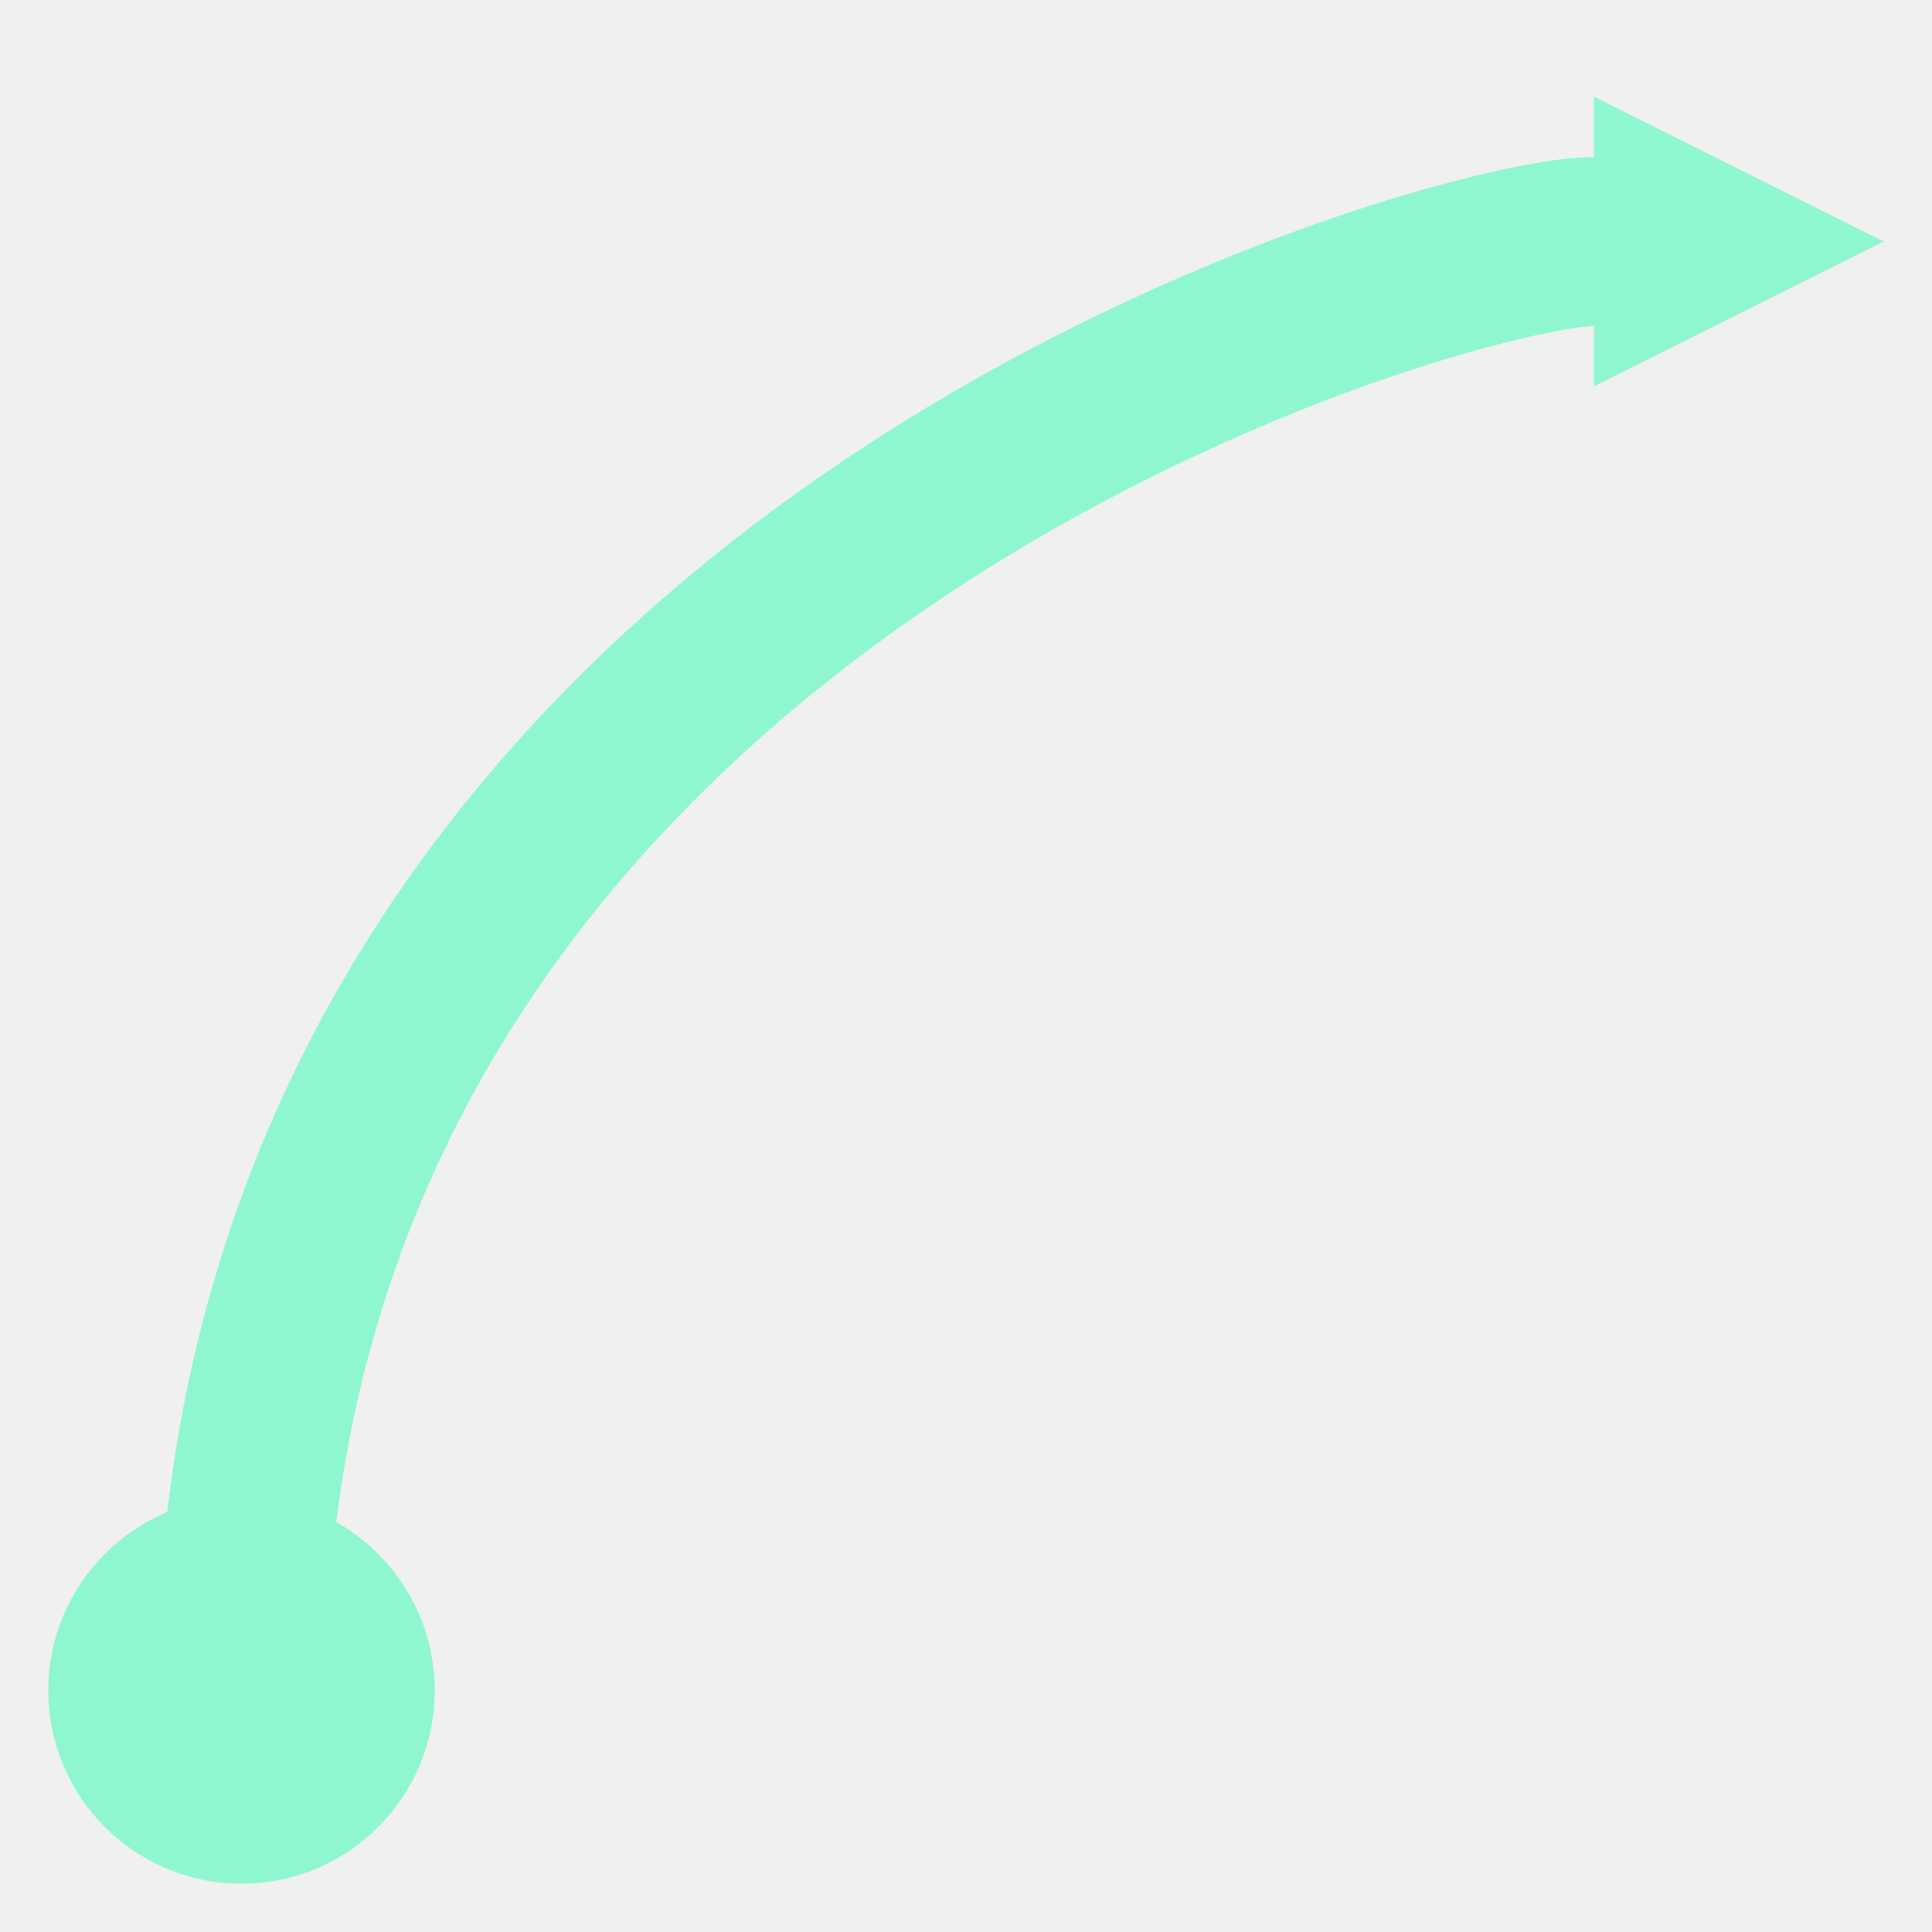
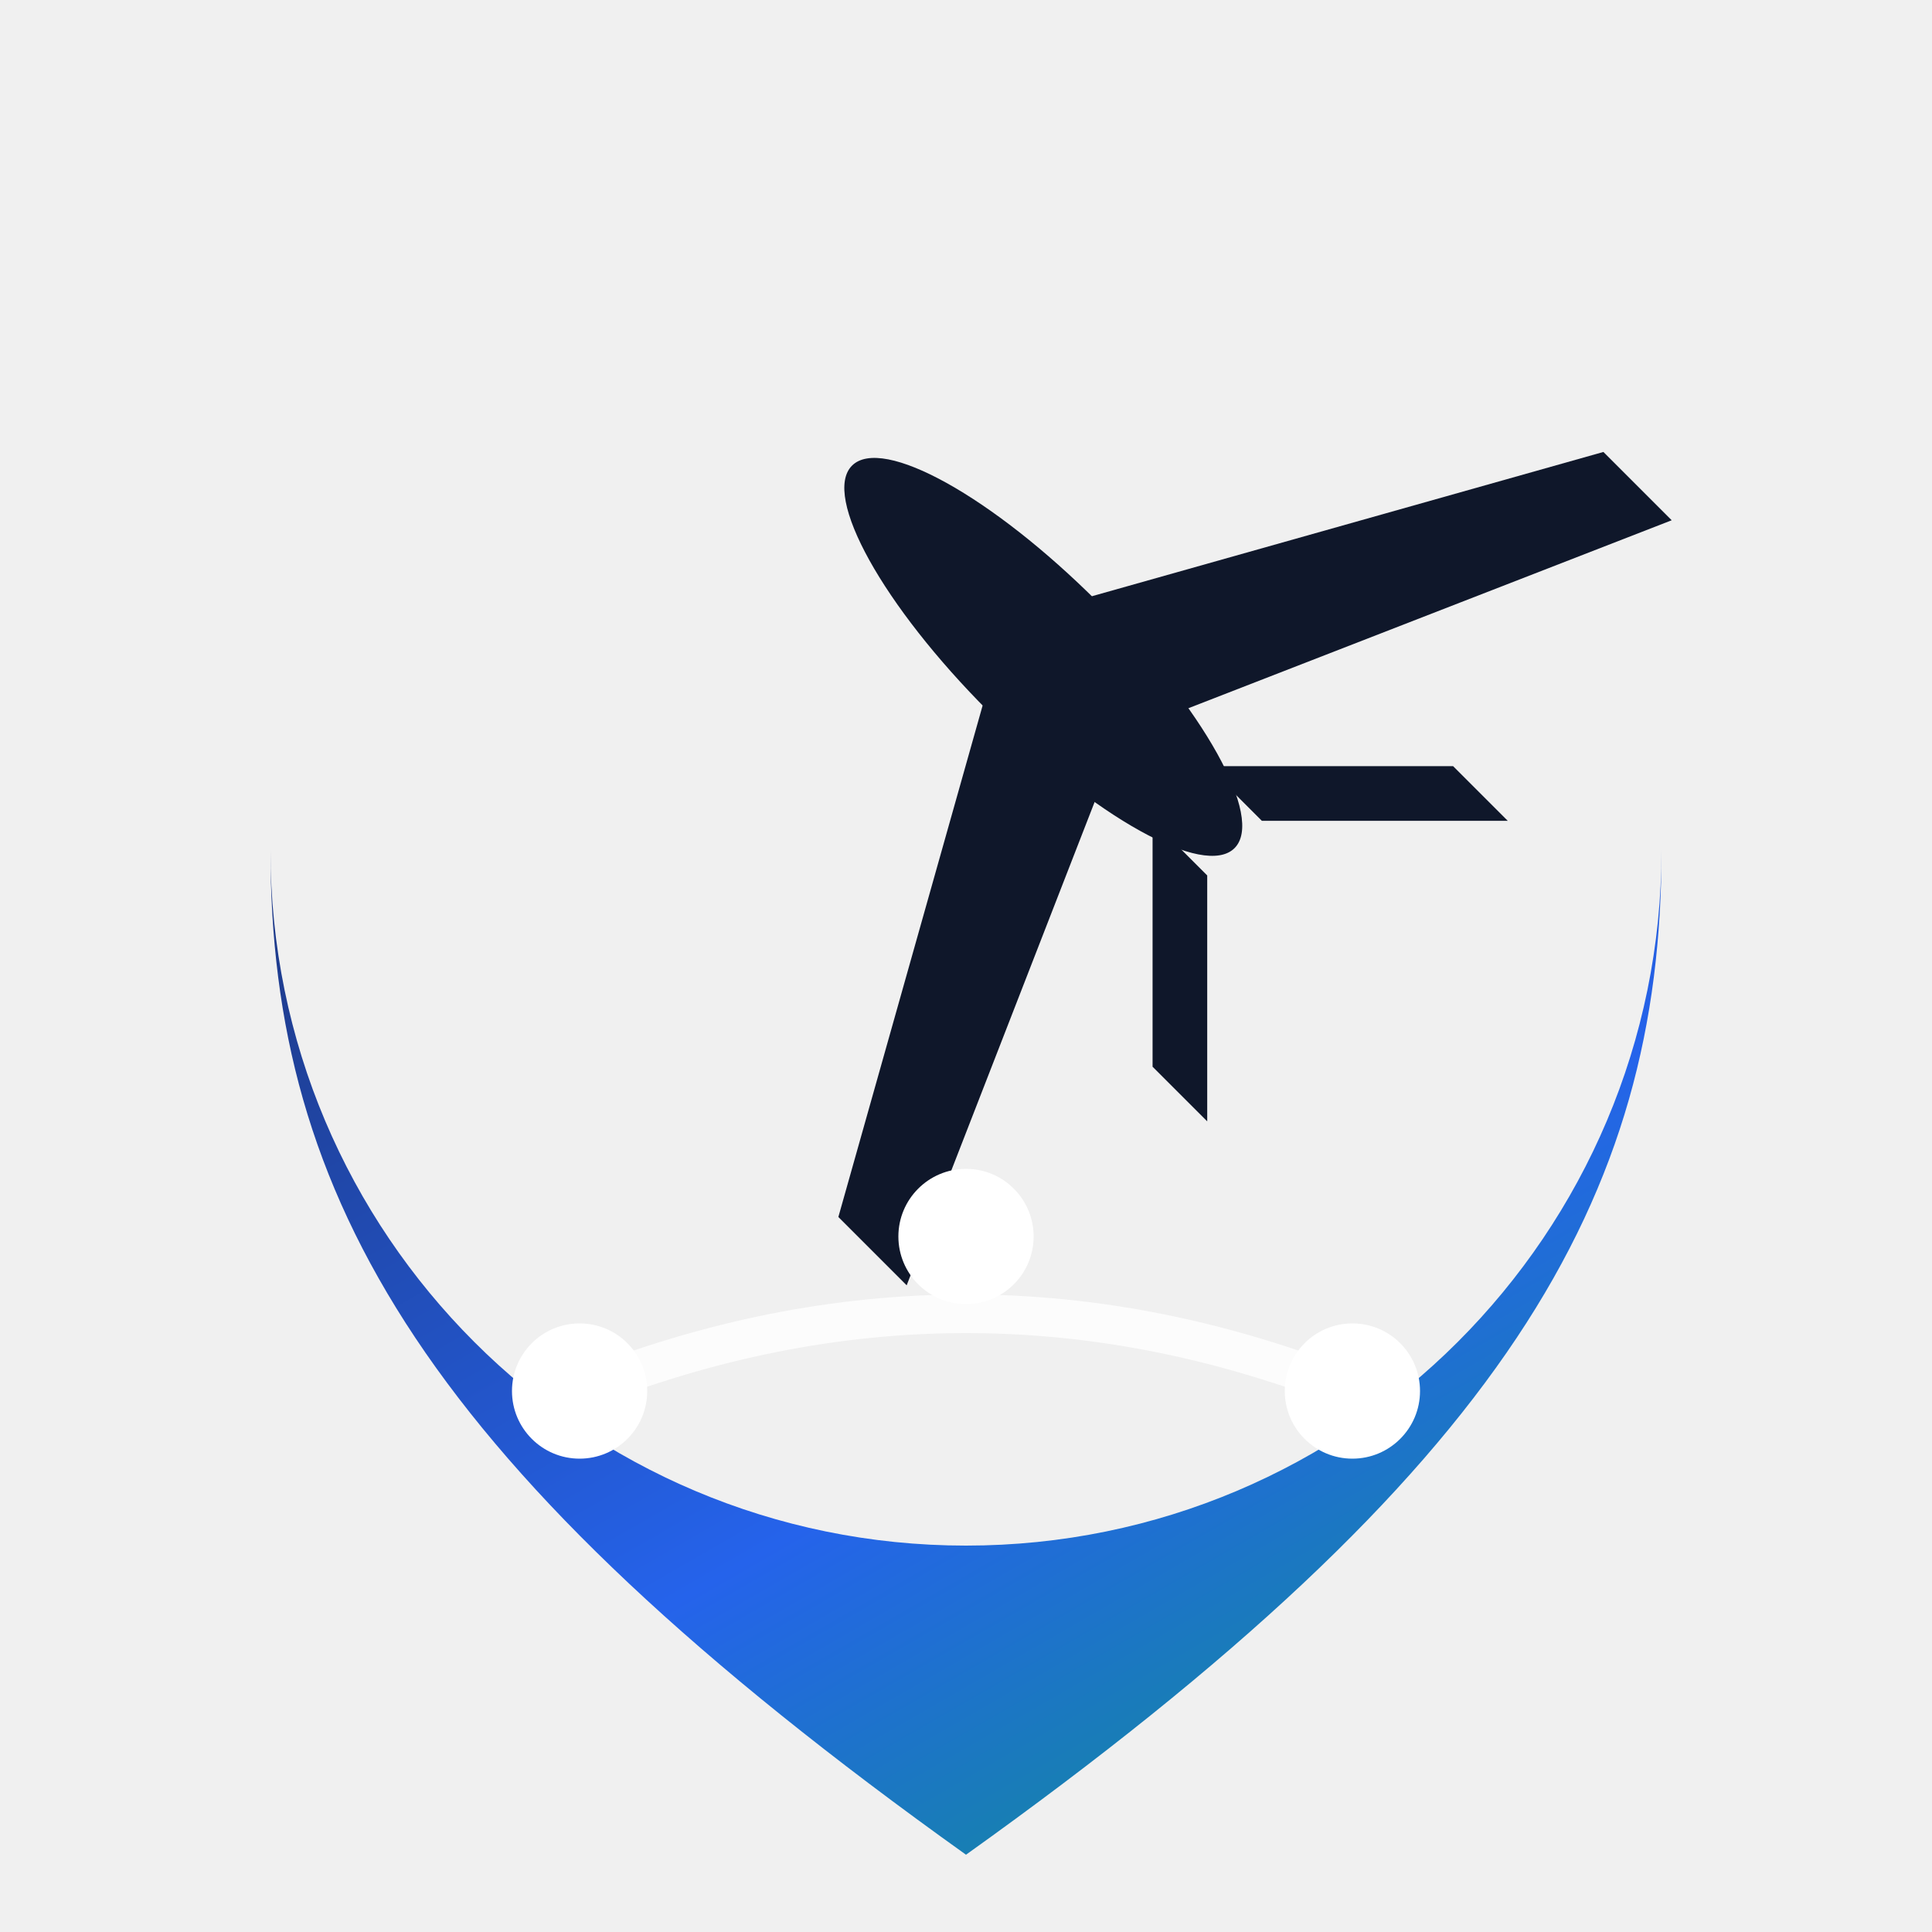
- <svg xmlns="http://www.w3.org/2000/svg" viewBox="0 0 40 40" fill="none">
-   <path d="M 5 35 C 5 12 30 5 33 5" stroke="#8FF7D0" stroke-width="3.5" stroke-linecap="round" />
-   <circle cx="5" cy="35" r="4" fill="#8FF7D0" />
-   <path d="M 39 5 L 33 2 L 33 8 Z" fill="#8FF7D0" />
+ <svg xmlns="http://www.w3.org/2000/svg" viewBox="0 0 100 100" fill="none">
+   <defs>
+     <linearGradient id="tg-pin" x1="0.1" y1="0" x2="0.9" y2="1">
+       <stop offset="0%" stop-color="#1e3a8a" />
+       <stop offset="55%" stop-color="#2563eb" />
+       <stop offset="100%" stop-color="#0d9488" />
+     </linearGradient>
+   </defs>
+   <path d="M 50 96 C 22 76, 14 62, 14 44 A 36 36 0 0 0 86 44 C 86 62, 78 76, 50 96 Z" fill="url(#tg-pin)" />
+   <g transform="translate(54,34) rotate(-45)">
+     <ellipse cx="0" cy="0" rx="4" ry="14" fill="#0f172a" />
+     <path d="M -3 -1 L -28 13 L -28 18 L -3 7 Z" fill="#0f172a" />
+     <path d="M  3 -1 L  28 13 L  28 18 L  3 7 Z" fill="#0f172a" />
+     <path d="M -2 10 L -11 19 L -11 23 L -2 14 Z" fill="#0f172a" />
+     <path d="M  2 10 L  11 19 L  11 23 L  2 14 Z" fill="#0f172a" />
+   </g>
+   <path d="M 30 72 Q 50 64 70 72" stroke="rgba(255,255,255,0.8)" stroke-width="2" stroke-linecap="round" />
+   <circle cx="30" cy="72" r="3.5" fill="white" />
+   <circle cx="50" cy="64" r="3.5" fill="white" />
+   <circle cx="70" cy="72" r="3.5" fill="white" />
</svg>
